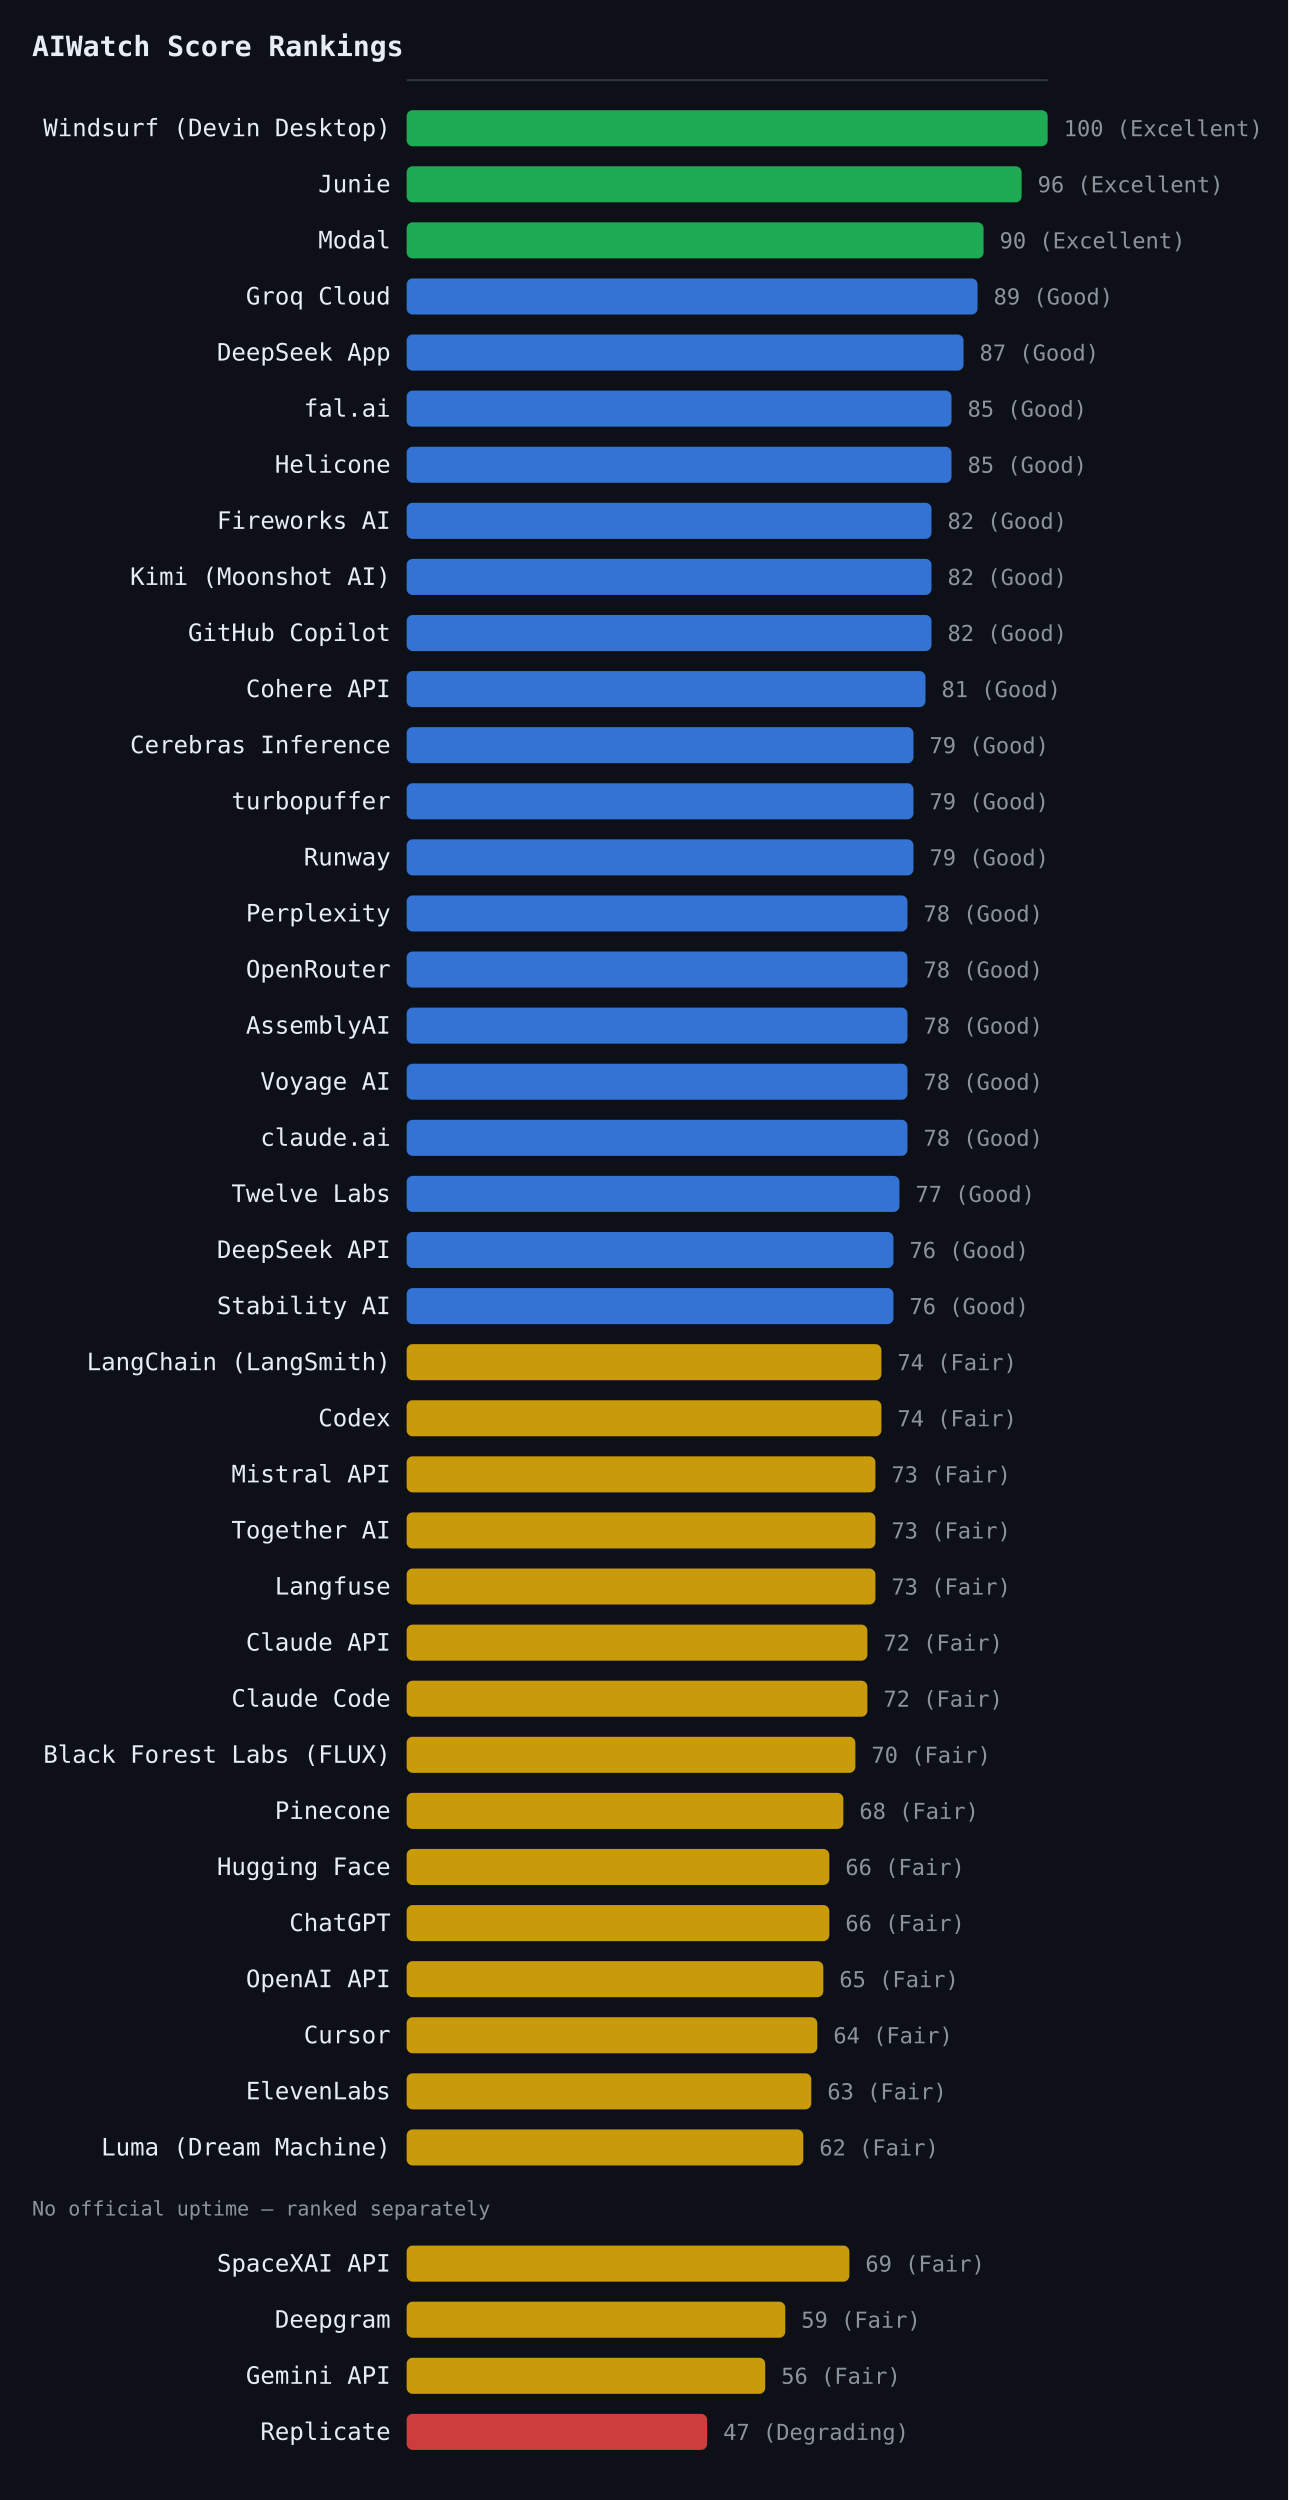
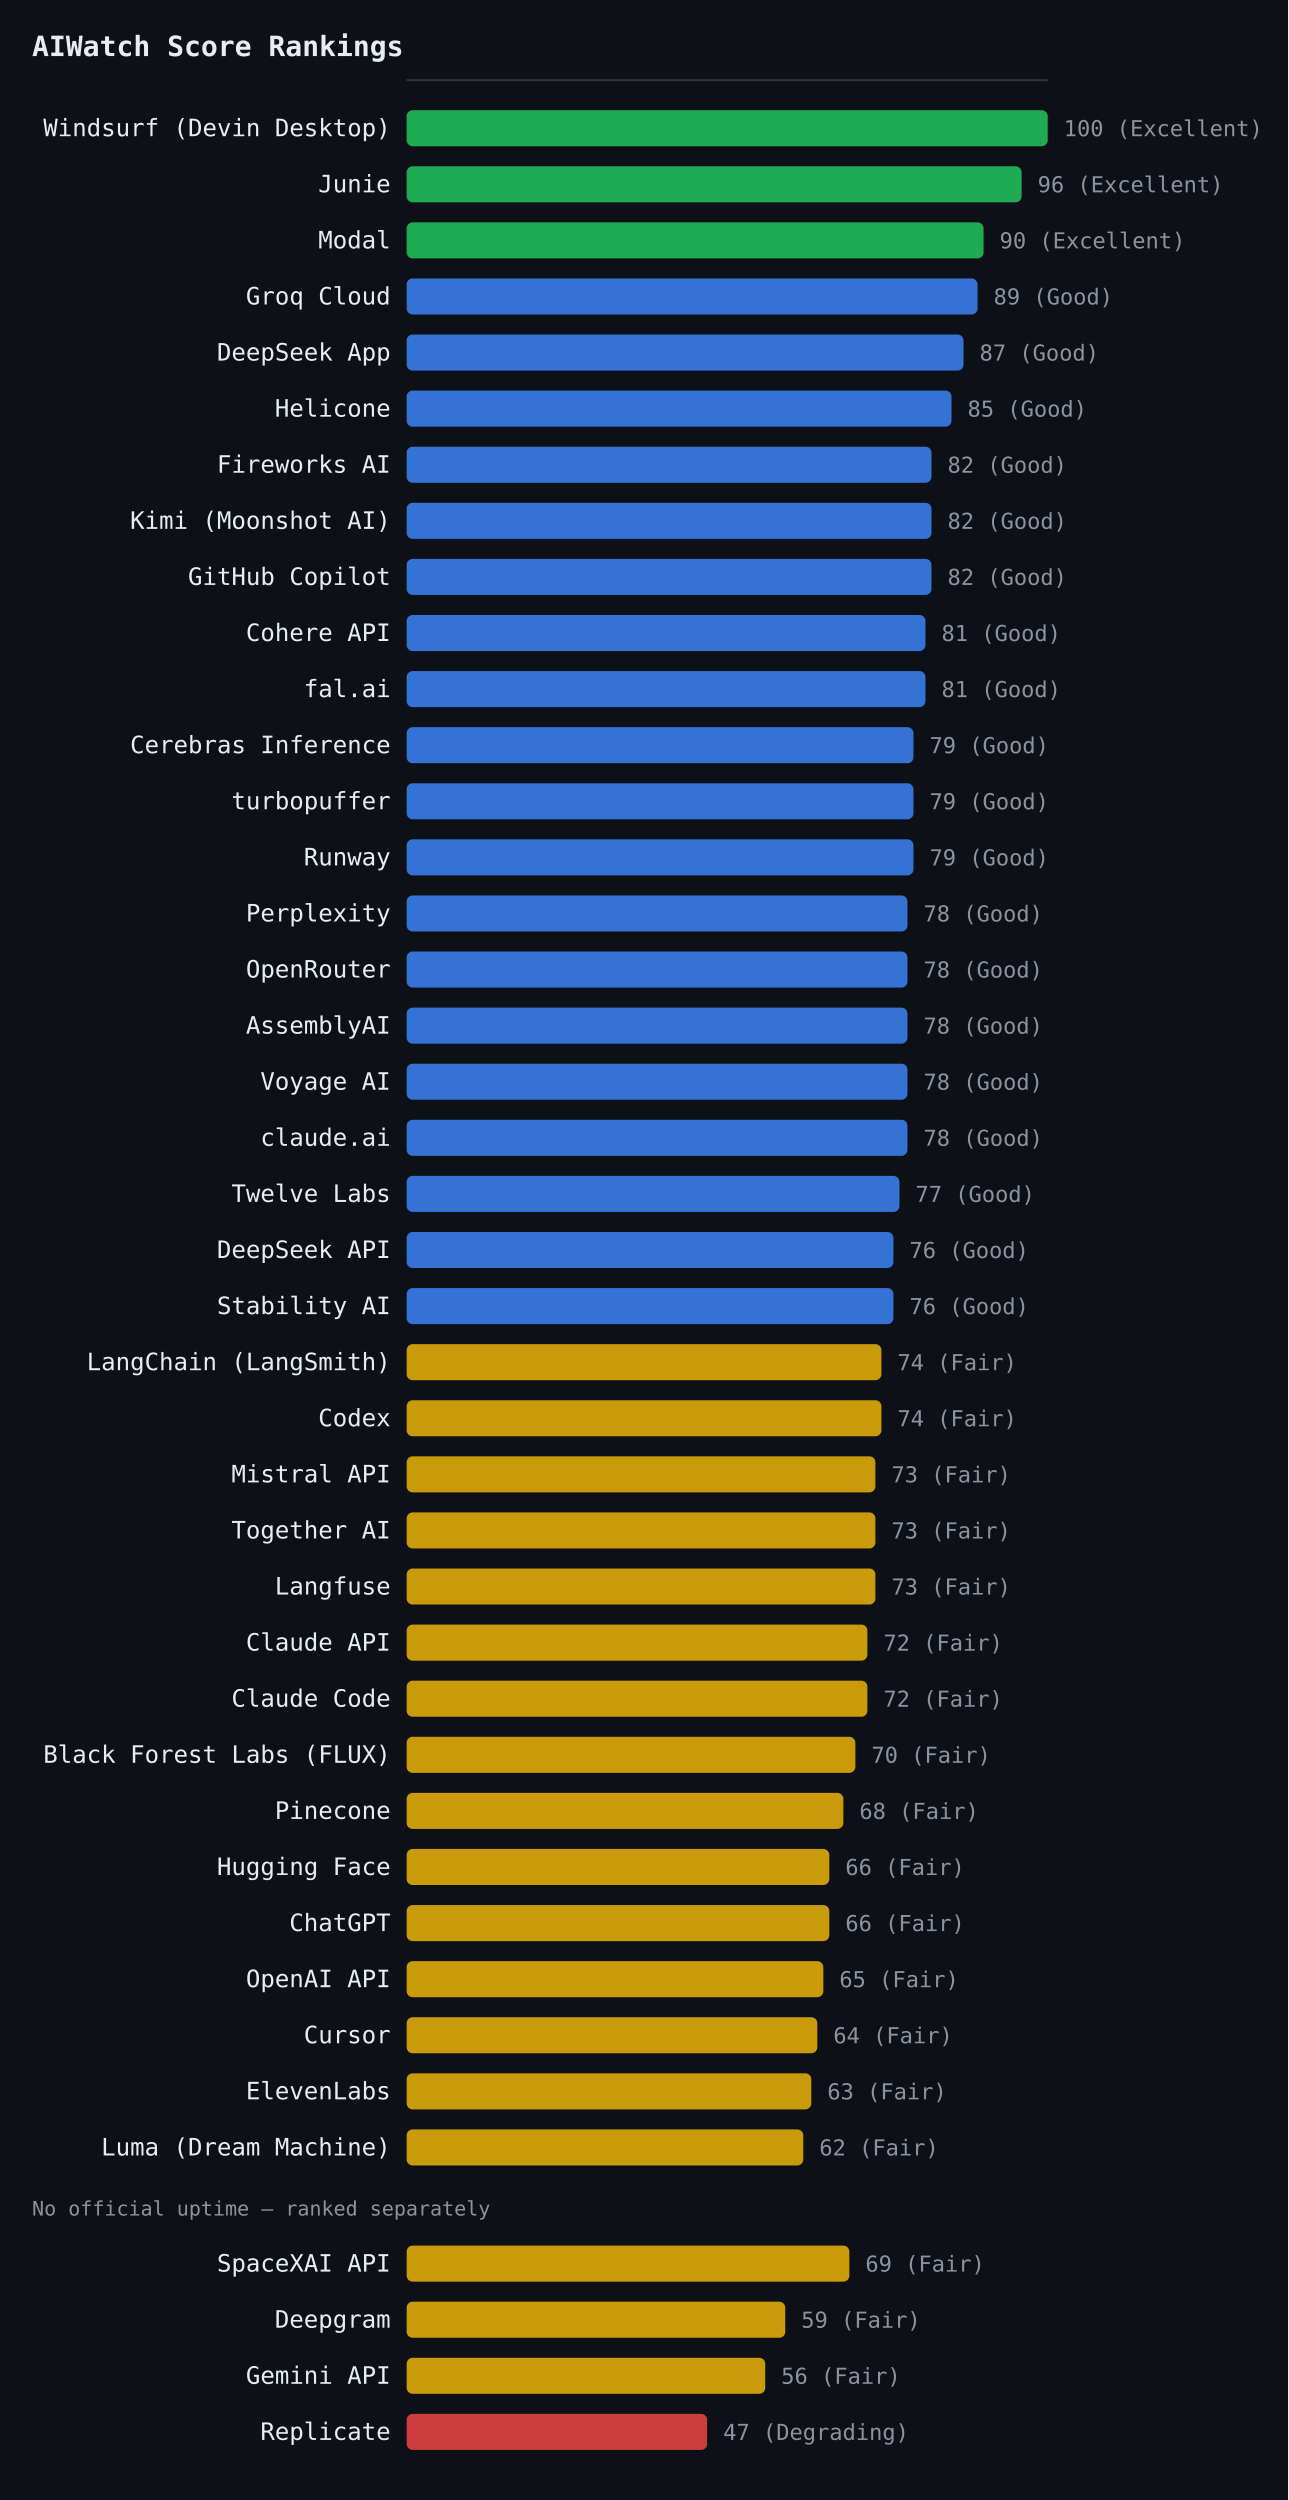
<svg xmlns="http://www.w3.org/2000/svg" viewBox="0 0 643 1248" width="643" height="1248">
  <style>
    .chart-bg { fill: #0d1117; }
    .chart-title { fill: #e6edf3; }
    .chart-text { fill: #e6edf3; }
    .chart-muted { fill: #8b949e; }
  </style>
  <rect class="chart-bg" width="100%" height="100%" fill="#0d1117" />
  <text x="16" y="28" fill="#e6edf3" font-size="14" font-weight="600" font-family="ui-monospace,monospace" class="chart-title">AIWatch Score Rankings</text>
  <line x1="203" y1="40" x2="523" y2="40" stroke="#30363d" stroke-width="1" />
  <text x="195" y="68" fill="#e6edf3" font-size="12" font-family="ui-monospace,monospace" text-anchor="end">Windsurf (Devin Desktop)</text>
  <rect x="203" y="55" width="320" height="18" rx="3" fill="#22c55e" opacity="0.85" />
  <text x="531" y="68" fill="#8b949e" font-size="11" font-family="ui-monospace,monospace">100  (Excellent)</text>
  <text x="195" y="96" fill="#e6edf3" font-size="12" font-family="ui-monospace,monospace" text-anchor="end">Junie</text>
  <rect x="203" y="83" width="307" height="18" rx="3" fill="#22c55e" opacity="0.85" />
  <text x="518" y="96" fill="#8b949e" font-size="11" font-family="ui-monospace,monospace">96  (Excellent)</text>
  <text x="195" y="124" fill="#e6edf3" font-size="12" font-family="ui-monospace,monospace" text-anchor="end">Modal</text>
  <rect x="203" y="111" width="288" height="18" rx="3" fill="#22c55e" opacity="0.85" />
  <text x="499" y="124" fill="#8b949e" font-size="11" font-family="ui-monospace,monospace">90  (Excellent)</text>
  <text x="195" y="152" fill="#e6edf3" font-size="12" font-family="ui-monospace,monospace" text-anchor="end">Groq Cloud</text>
  <rect x="203" y="139" width="285" height="18" rx="3" fill="#3b82f6" opacity="0.85" />
  <text x="496" y="152" fill="#8b949e" font-size="11" font-family="ui-monospace,monospace">89  (Good)</text>
  <text x="195" y="180" fill="#e6edf3" font-size="12" font-family="ui-monospace,monospace" text-anchor="end">DeepSeek App</text>
  <rect x="203" y="167" width="278" height="18" rx="3" fill="#3b82f6" opacity="0.85" />
  <text x="489" y="180" fill="#8b949e" font-size="11" font-family="ui-monospace,monospace">87  (Good)</text>
-   <text x="195" y="208" fill="#e6edf3" font-size="12" font-family="ui-monospace,monospace" text-anchor="end">fal.ai</text>
+   <text x="195" y="208" fill="#e6edf3" font-size="12" font-family="ui-monospace,monospace" text-anchor="end">Helicone</text>
  <rect x="203" y="195" width="272" height="18" rx="3" fill="#3b82f6" opacity="0.85" />
  <text x="483" y="208" fill="#8b949e" font-size="11" font-family="ui-monospace,monospace">85  (Good)</text>
-   <text x="195" y="236" fill="#e6edf3" font-size="12" font-family="ui-monospace,monospace" text-anchor="end">Helicone</text>
-   <rect x="203" y="223" width="272" height="18" rx="3" fill="#3b82f6" opacity="0.85" />
-   <text x="483" y="236" fill="#8b949e" font-size="11" font-family="ui-monospace,monospace">85  (Good)</text>
-   <text x="195" y="264" fill="#e6edf3" font-size="12" font-family="ui-monospace,monospace" text-anchor="end">Fireworks AI</text>
+   <text x="195" y="236" fill="#e6edf3" font-size="12" font-family="ui-monospace,monospace" text-anchor="end">Fireworks AI</text>
+   <rect x="203" y="223" width="262" height="18" rx="3" fill="#3b82f6" opacity="0.85" />
+   <text x="473" y="236" fill="#8b949e" font-size="11" font-family="ui-monospace,monospace">82  (Good)</text>
+   <text x="195" y="264" fill="#e6edf3" font-size="12" font-family="ui-monospace,monospace" text-anchor="end">Kimi (Moonshot AI)</text>
  <rect x="203" y="251" width="262" height="18" rx="3" fill="#3b82f6" opacity="0.85" />
  <text x="473" y="264" fill="#8b949e" font-size="11" font-family="ui-monospace,monospace">82  (Good)</text>
-   <text x="195" y="292" fill="#e6edf3" font-size="12" font-family="ui-monospace,monospace" text-anchor="end">Kimi (Moonshot AI)</text>
+   <text x="195" y="292" fill="#e6edf3" font-size="12" font-family="ui-monospace,monospace" text-anchor="end">GitHub Copilot</text>
  <rect x="203" y="279" width="262" height="18" rx="3" fill="#3b82f6" opacity="0.85" />
  <text x="473" y="292" fill="#8b949e" font-size="11" font-family="ui-monospace,monospace">82  (Good)</text>
-   <text x="195" y="320" fill="#e6edf3" font-size="12" font-family="ui-monospace,monospace" text-anchor="end">GitHub Copilot</text>
-   <rect x="203" y="307" width="262" height="18" rx="3" fill="#3b82f6" opacity="0.85" />
-   <text x="473" y="320" fill="#8b949e" font-size="11" font-family="ui-monospace,monospace">82  (Good)</text>
-   <text x="195" y="348" fill="#e6edf3" font-size="12" font-family="ui-monospace,monospace" text-anchor="end">Cohere API</text>
+   <text x="195" y="320" fill="#e6edf3" font-size="12" font-family="ui-monospace,monospace" text-anchor="end">Cohere API</text>
+   <rect x="203" y="307" width="259" height="18" rx="3" fill="#3b82f6" opacity="0.85" />
+   <text x="470" y="320" fill="#8b949e" font-size="11" font-family="ui-monospace,monospace">81  (Good)</text>
+   <text x="195" y="348" fill="#e6edf3" font-size="12" font-family="ui-monospace,monospace" text-anchor="end">fal.ai</text>
  <rect x="203" y="335" width="259" height="18" rx="3" fill="#3b82f6" opacity="0.85" />
  <text x="470" y="348" fill="#8b949e" font-size="11" font-family="ui-monospace,monospace">81  (Good)</text>
  <text x="195" y="376" fill="#e6edf3" font-size="12" font-family="ui-monospace,monospace" text-anchor="end">Cerebras Inference</text>
  <rect x="203" y="363" width="253" height="18" rx="3" fill="#3b82f6" opacity="0.85" />
  <text x="464" y="376" fill="#8b949e" font-size="11" font-family="ui-monospace,monospace">79  (Good)</text>
  <text x="195" y="404" fill="#e6edf3" font-size="12" font-family="ui-monospace,monospace" text-anchor="end">turbopuffer</text>
  <rect x="203" y="391" width="253" height="18" rx="3" fill="#3b82f6" opacity="0.85" />
  <text x="464" y="404" fill="#8b949e" font-size="11" font-family="ui-monospace,monospace">79  (Good)</text>
  <text x="195" y="432" fill="#e6edf3" font-size="12" font-family="ui-monospace,monospace" text-anchor="end">Runway</text>
  <rect x="203" y="419" width="253" height="18" rx="3" fill="#3b82f6" opacity="0.85" />
  <text x="464" y="432" fill="#8b949e" font-size="11" font-family="ui-monospace,monospace">79  (Good)</text>
  <text x="195" y="460" fill="#e6edf3" font-size="12" font-family="ui-monospace,monospace" text-anchor="end">Perplexity</text>
  <rect x="203" y="447" width="250" height="18" rx="3" fill="#3b82f6" opacity="0.85" />
  <text x="461" y="460" fill="#8b949e" font-size="11" font-family="ui-monospace,monospace">78  (Good)</text>
  <text x="195" y="488" fill="#e6edf3" font-size="12" font-family="ui-monospace,monospace" text-anchor="end">OpenRouter</text>
  <rect x="203" y="475" width="250" height="18" rx="3" fill="#3b82f6" opacity="0.85" />
  <text x="461" y="488" fill="#8b949e" font-size="11" font-family="ui-monospace,monospace">78  (Good)</text>
  <text x="195" y="516" fill="#e6edf3" font-size="12" font-family="ui-monospace,monospace" text-anchor="end">AssemblyAI</text>
  <rect x="203" y="503" width="250" height="18" rx="3" fill="#3b82f6" opacity="0.85" />
  <text x="461" y="516" fill="#8b949e" font-size="11" font-family="ui-monospace,monospace">78  (Good)</text>
  <text x="195" y="544" fill="#e6edf3" font-size="12" font-family="ui-monospace,monospace" text-anchor="end">Voyage AI</text>
  <rect x="203" y="531" width="250" height="18" rx="3" fill="#3b82f6" opacity="0.85" />
  <text x="461" y="544" fill="#8b949e" font-size="11" font-family="ui-monospace,monospace">78  (Good)</text>
  <text x="195" y="572" fill="#e6edf3" font-size="12" font-family="ui-monospace,monospace" text-anchor="end">claude.ai</text>
  <rect x="203" y="559" width="250" height="18" rx="3" fill="#3b82f6" opacity="0.85" />
  <text x="461" y="572" fill="#8b949e" font-size="11" font-family="ui-monospace,monospace">78  (Good)</text>
  <text x="195" y="600" fill="#e6edf3" font-size="12" font-family="ui-monospace,monospace" text-anchor="end">Twelve Labs</text>
  <rect x="203" y="587" width="246" height="18" rx="3" fill="#3b82f6" opacity="0.85" />
  <text x="457" y="600" fill="#8b949e" font-size="11" font-family="ui-monospace,monospace">77  (Good)</text>
  <text x="195" y="628" fill="#e6edf3" font-size="12" font-family="ui-monospace,monospace" text-anchor="end">DeepSeek API</text>
  <rect x="203" y="615" width="243" height="18" rx="3" fill="#3b82f6" opacity="0.85" />
  <text x="454" y="628" fill="#8b949e" font-size="11" font-family="ui-monospace,monospace">76  (Good)</text>
  <text x="195" y="656" fill="#e6edf3" font-size="12" font-family="ui-monospace,monospace" text-anchor="end">Stability AI</text>
  <rect x="203" y="643" width="243" height="18" rx="3" fill="#3b82f6" opacity="0.85" />
  <text x="454" y="656" fill="#8b949e" font-size="11" font-family="ui-monospace,monospace">76  (Good)</text>
  <text x="195" y="684" fill="#e6edf3" font-size="12" font-family="ui-monospace,monospace" text-anchor="end">LangChain (LangSmith)</text>
  <rect x="203" y="671" width="237" height="18" rx="3" fill="#eab308" opacity="0.85" />
  <text x="448" y="684" fill="#8b949e" font-size="11" font-family="ui-monospace,monospace">74  (Fair)</text>
  <text x="195" y="712" fill="#e6edf3" font-size="12" font-family="ui-monospace,monospace" text-anchor="end">Codex</text>
  <rect x="203" y="699" width="237" height="18" rx="3" fill="#eab308" opacity="0.85" />
  <text x="448" y="712" fill="#8b949e" font-size="11" font-family="ui-monospace,monospace">74  (Fair)</text>
  <text x="195" y="740" fill="#e6edf3" font-size="12" font-family="ui-monospace,monospace" text-anchor="end">Mistral API</text>
  <rect x="203" y="727" width="234" height="18" rx="3" fill="#eab308" opacity="0.85" />
  <text x="445" y="740" fill="#8b949e" font-size="11" font-family="ui-monospace,monospace">73  (Fair)</text>
  <text x="195" y="768" fill="#e6edf3" font-size="12" font-family="ui-monospace,monospace" text-anchor="end">Together AI</text>
  <rect x="203" y="755" width="234" height="18" rx="3" fill="#eab308" opacity="0.85" />
  <text x="445" y="768" fill="#8b949e" font-size="11" font-family="ui-monospace,monospace">73  (Fair)</text>
  <text x="195" y="796" fill="#e6edf3" font-size="12" font-family="ui-monospace,monospace" text-anchor="end">Langfuse</text>
  <rect x="203" y="783" width="234" height="18" rx="3" fill="#eab308" opacity="0.85" />
  <text x="445" y="796" fill="#8b949e" font-size="11" font-family="ui-monospace,monospace">73  (Fair)</text>
  <text x="195" y="824" fill="#e6edf3" font-size="12" font-family="ui-monospace,monospace" text-anchor="end">Claude API</text>
  <rect x="203" y="811" width="230" height="18" rx="3" fill="#eab308" opacity="0.85" />
  <text x="441" y="824" fill="#8b949e" font-size="11" font-family="ui-monospace,monospace">72  (Fair)</text>
  <text x="195" y="852" fill="#e6edf3" font-size="12" font-family="ui-monospace,monospace" text-anchor="end">Claude Code</text>
  <rect x="203" y="839" width="230" height="18" rx="3" fill="#eab308" opacity="0.85" />
  <text x="441" y="852" fill="#8b949e" font-size="11" font-family="ui-monospace,monospace">72  (Fair)</text>
  <text x="195" y="880" fill="#e6edf3" font-size="12" font-family="ui-monospace,monospace" text-anchor="end">Black Forest Labs (FLUX)</text>
  <rect x="203" y="867" width="224" height="18" rx="3" fill="#eab308" opacity="0.85" />
  <text x="435" y="880" fill="#8b949e" font-size="11" font-family="ui-monospace,monospace">70  (Fair)</text>
  <text x="195" y="908" fill="#e6edf3" font-size="12" font-family="ui-monospace,monospace" text-anchor="end">Pinecone</text>
  <rect x="203" y="895" width="218" height="18" rx="3" fill="#eab308" opacity="0.85" />
  <text x="429" y="908" fill="#8b949e" font-size="11" font-family="ui-monospace,monospace">68  (Fair)</text>
  <text x="195" y="936" fill="#e6edf3" font-size="12" font-family="ui-monospace,monospace" text-anchor="end">Hugging Face</text>
  <rect x="203" y="923" width="211" height="18" rx="3" fill="#eab308" opacity="0.85" />
  <text x="422" y="936" fill="#8b949e" font-size="11" font-family="ui-monospace,monospace">66  (Fair)</text>
  <text x="195" y="964" fill="#e6edf3" font-size="12" font-family="ui-monospace,monospace" text-anchor="end">ChatGPT</text>
  <rect x="203" y="951" width="211" height="18" rx="3" fill="#eab308" opacity="0.85" />
  <text x="422" y="964" fill="#8b949e" font-size="11" font-family="ui-monospace,monospace">66  (Fair)</text>
  <text x="195" y="992" fill="#e6edf3" font-size="12" font-family="ui-monospace,monospace" text-anchor="end">OpenAI API</text>
  <rect x="203" y="979" width="208" height="18" rx="3" fill="#eab308" opacity="0.85" />
  <text x="419" y="992" fill="#8b949e" font-size="11" font-family="ui-monospace,monospace">65  (Fair)</text>
  <text x="195" y="1020" fill="#e6edf3" font-size="12" font-family="ui-monospace,monospace" text-anchor="end">Cursor</text>
  <rect x="203" y="1007" width="205" height="18" rx="3" fill="#eab308" opacity="0.85" />
  <text x="416" y="1020" fill="#8b949e" font-size="11" font-family="ui-monospace,monospace">64  (Fair)</text>
  <text x="195" y="1048" fill="#e6edf3" font-size="12" font-family="ui-monospace,monospace" text-anchor="end">ElevenLabs</text>
  <rect x="203" y="1035" width="202" height="18" rx="3" fill="#eab308" opacity="0.85" />
  <text x="413" y="1048" fill="#8b949e" font-size="11" font-family="ui-monospace,monospace">63  (Fair)</text>
  <text x="195" y="1076" fill="#e6edf3" font-size="12" font-family="ui-monospace,monospace" text-anchor="end">Luma (Dream Machine)</text>
  <rect x="203" y="1063" width="198" height="18" rx="3" fill="#eab308" opacity="0.85" />
  <text x="409" y="1076" fill="#8b949e" font-size="11" font-family="ui-monospace,monospace">62  (Fair)</text>
  <text x="16" y="1106" fill="#8b949e" font-size="10" font-family="ui-monospace,monospace">No official uptime — ranked separately</text>
  <text x="195" y="1134" fill="#e6edf3" font-size="12" font-family="ui-monospace,monospace" text-anchor="end">SpaceXAI API</text>
  <rect x="203" y="1121" width="221" height="18" rx="3" fill="#eab308" opacity="0.85" />
  <text x="432" y="1134" fill="#8b949e" font-size="11" font-family="ui-monospace,monospace">69  (Fair)</text>
  <text x="195" y="1162" fill="#e6edf3" font-size="12" font-family="ui-monospace,monospace" text-anchor="end">Deepgram</text>
  <rect x="203" y="1149" width="189" height="18" rx="3" fill="#eab308" opacity="0.85" />
  <text x="400" y="1162" fill="#8b949e" font-size="11" font-family="ui-monospace,monospace">59  (Fair)</text>
  <text x="195" y="1190" fill="#e6edf3" font-size="12" font-family="ui-monospace,monospace" text-anchor="end">Gemini API</text>
  <rect x="203" y="1177" width="179" height="18" rx="3" fill="#eab308" opacity="0.85" />
  <text x="390" y="1190" fill="#8b949e" font-size="11" font-family="ui-monospace,monospace">56  (Fair)</text>
  <text x="195" y="1218" fill="#e6edf3" font-size="12" font-family="ui-monospace,monospace" text-anchor="end">Replicate</text>
  <rect x="203" y="1205" width="150" height="18" rx="3" fill="#ef4444" opacity="0.85" />
  <text x="361" y="1218" fill="#8b949e" font-size="11" font-family="ui-monospace,monospace">47  (Degrading)</text>
</svg>
